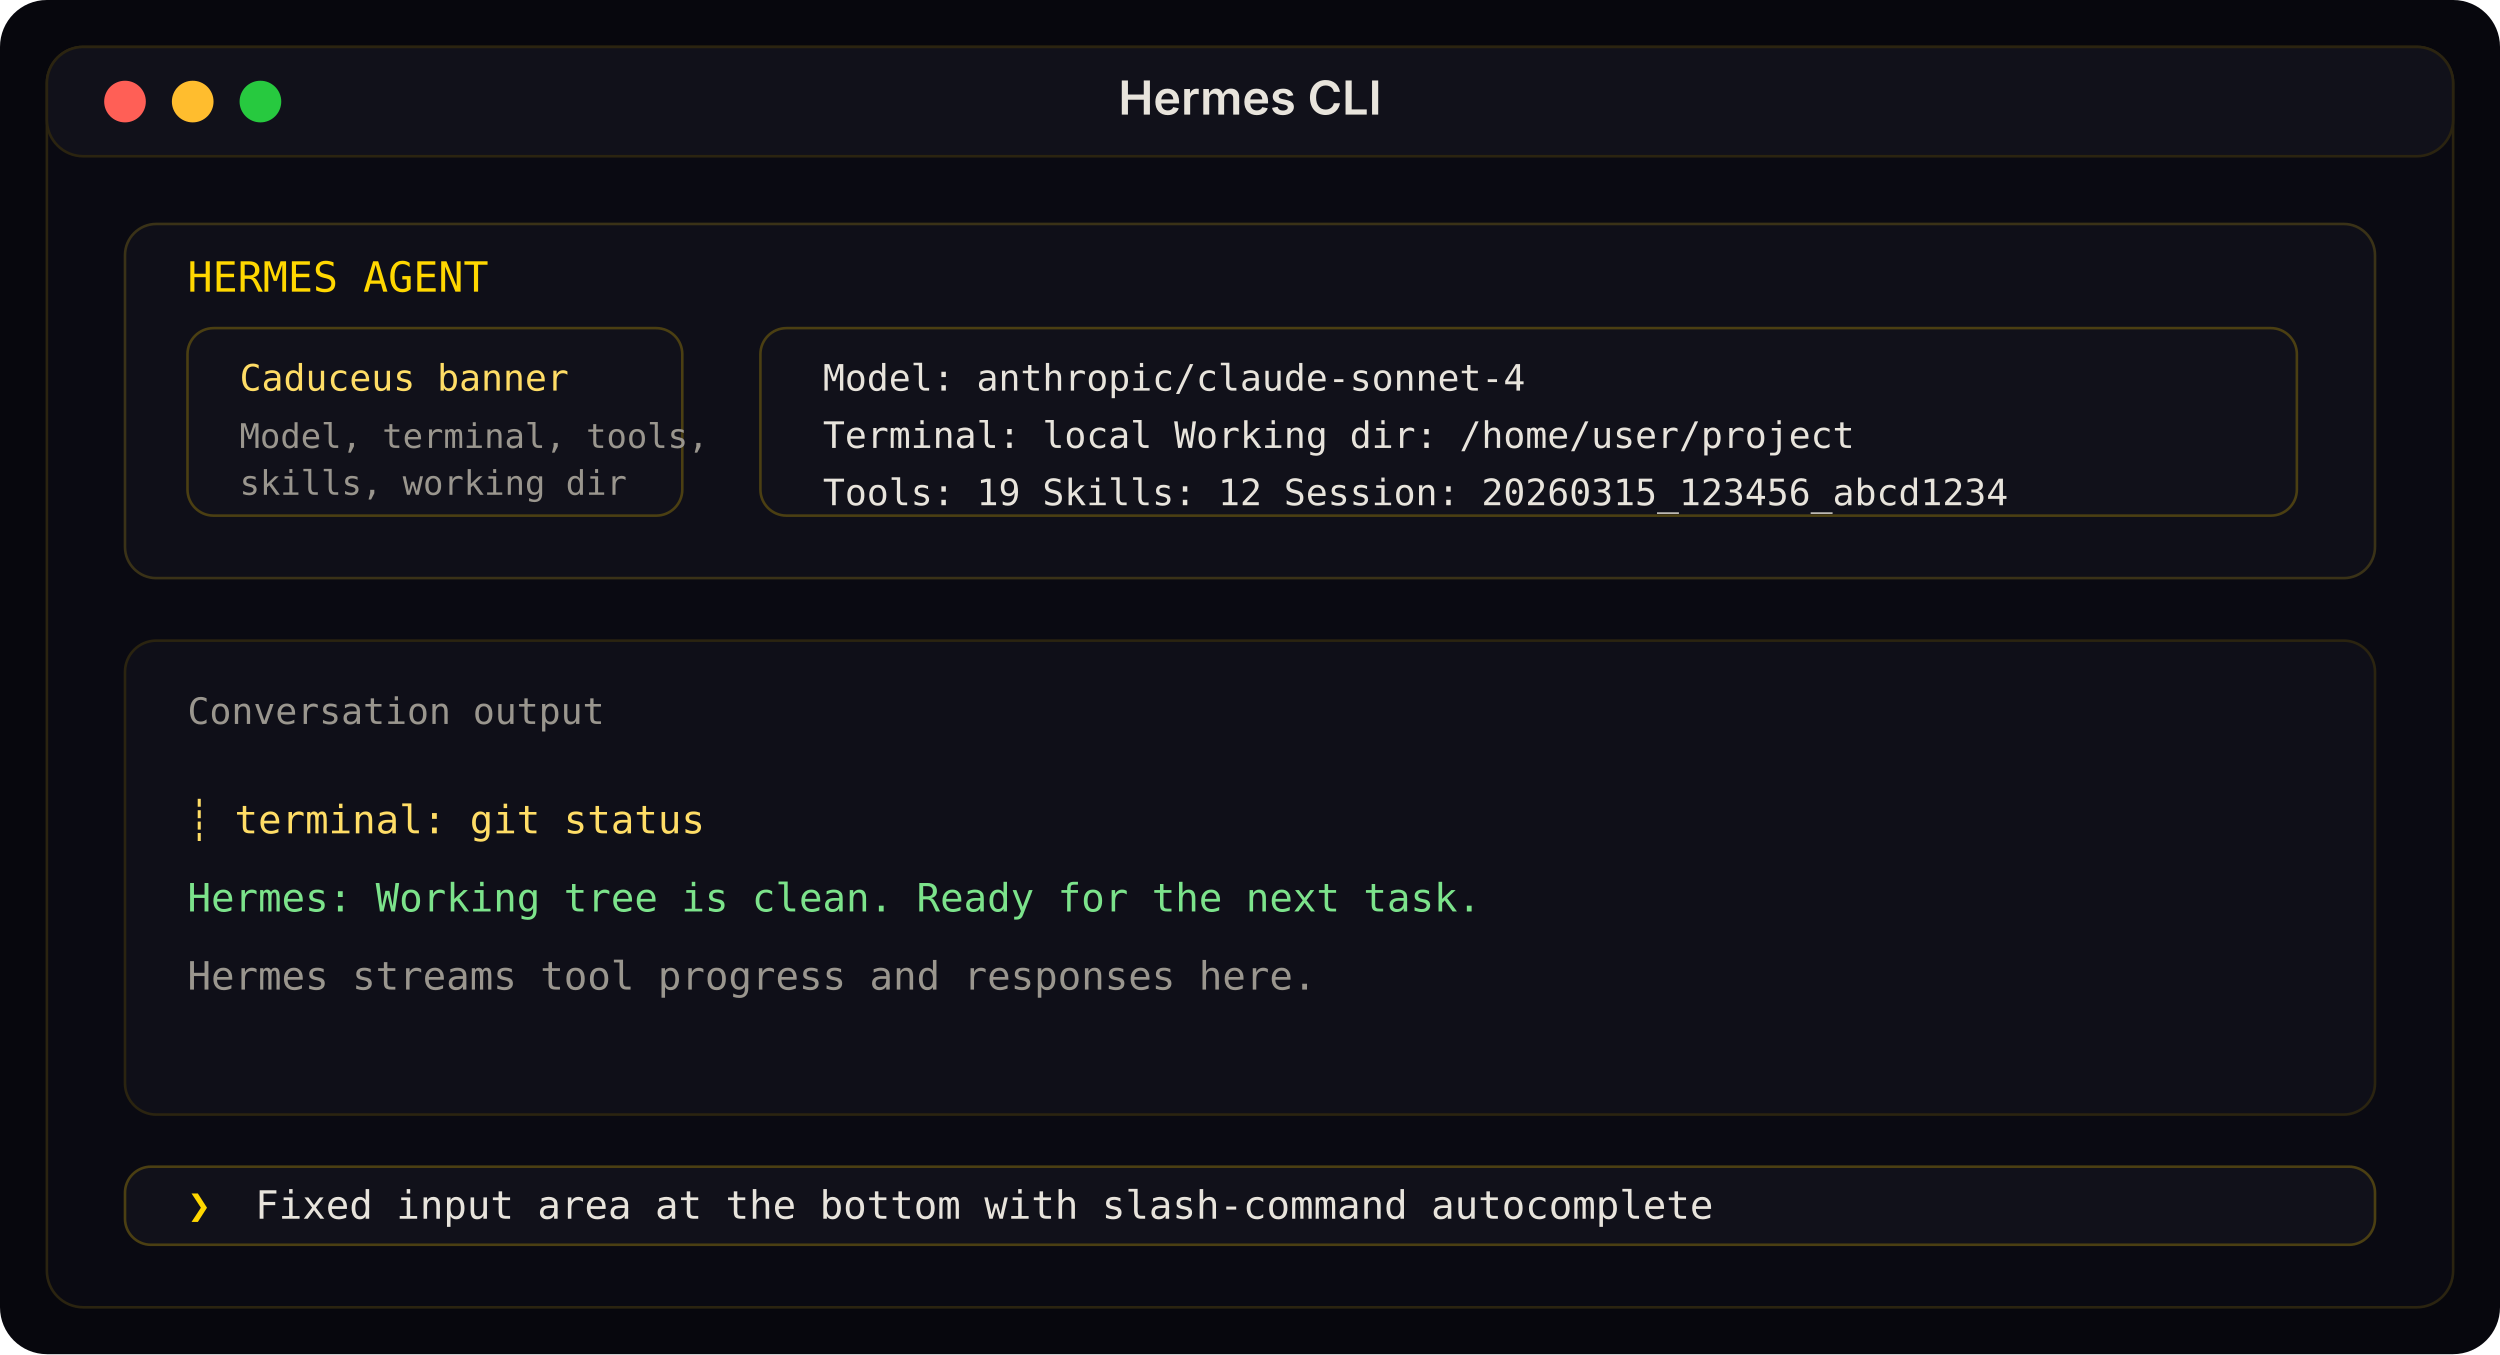
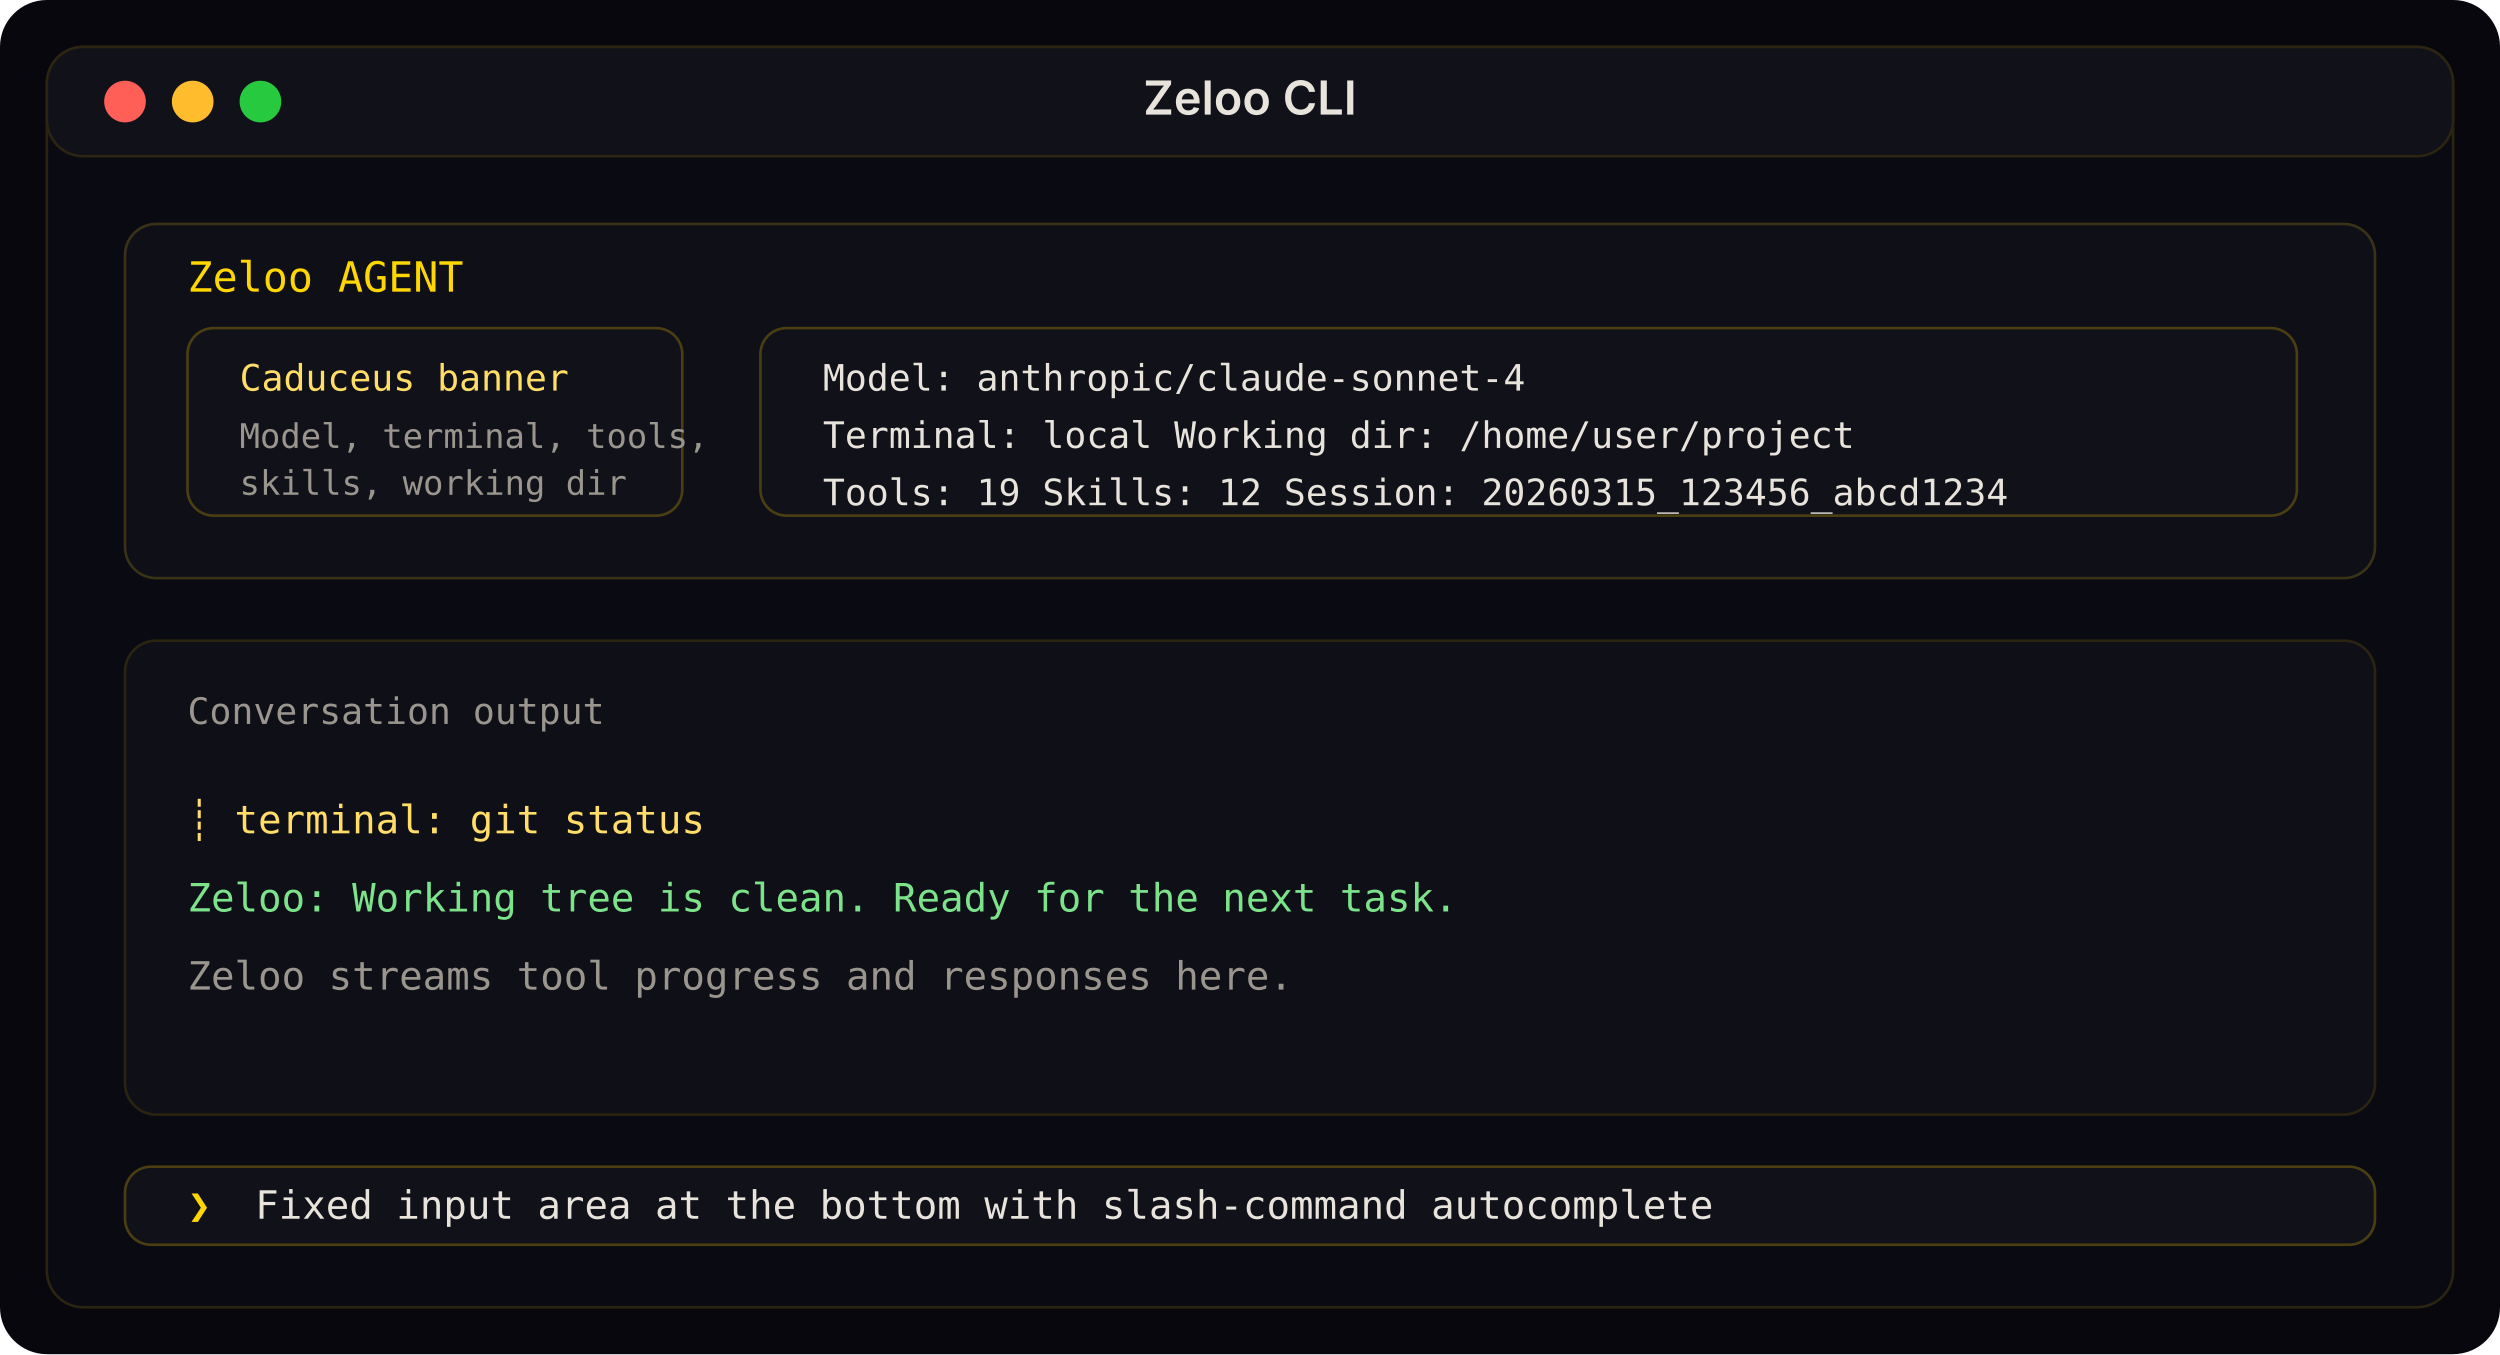
<svg xmlns="http://www.w3.org/2000/svg" width="960" height="520" viewBox="0 0 960 520" role="img" aria-labelledby="title desc">
  <rect width="960" height="520" rx="18" fill="#07070d" />
  <rect x="18" y="18" width="924" height="484" rx="14" fill="#0a0a12" stroke="#2b2410" />
  <rect x="18" y="18" width="924" height="42" rx="14" fill="#11111a" stroke="#2b2410" />
  <circle cx="48" cy="39" r="8" fill="#ff5f56" />
  <circle cx="74" cy="39" r="8" fill="#ffbd2e" />
  <circle cx="100" cy="39" r="8" fill="#27c93f" />
-   <text x="480" y="44" text-anchor="middle" fill="#e8e4dc" font-family="Inter, sans-serif" font-size="18" font-weight="600">Hermes CLI</text>
+   <text x="480" y="44" text-anchor="middle" fill="#e8e4dc" font-family="Inter, sans-serif" font-size="18" font-weight="600">Zeloo CLI</text>
  <rect x="48" y="86" width="864" height="136" rx="12" fill="#0f0f18" stroke="#3a3217" />
-   <text x="72" y="112" fill="#ffd700" font-family="JetBrains Mono, monospace" font-size="16">HERMES AGENT</text>
+   <text x="72" y="112" fill="#ffd700" font-family="JetBrains Mono, monospace" font-size="16">Zeloo AGENT</text>
  <rect x="72" y="126" width="190" height="72" rx="10" fill="#11111a" stroke="#4b3f12" />
  <text x="92" y="150" fill="#ffdd66" font-family="JetBrains Mono, monospace" font-size="14">Caduceus banner</text>
  <text x="92" y="172" fill="#9a968e" font-family="JetBrains Mono, monospace" font-size="13">Model, terminal, tools,</text>
  <text x="92" y="190" fill="#9a968e" font-family="JetBrains Mono, monospace" font-size="13">skills, working dir</text>
  <rect x="292" y="126" width="590" height="72" rx="10" fill="#11111a" stroke="#4b3f12" />
  <text x="316" y="150" fill="#e8e4dc" font-family="JetBrains Mono, monospace" font-size="14">Model: anthropic/claude-sonnet-4</text>
  <text x="316" y="172" fill="#e8e4dc" font-family="JetBrains Mono, monospace" font-size="14">Terminal: local   Working dir: /home/user/project</text>
  <text x="316" y="194" fill="#e8e4dc" font-family="JetBrains Mono, monospace" font-size="14">Tools: 19   Skills: 12   Session: 20260315_123456_abcd1234</text>
  <rect x="48" y="246" width="864" height="182" rx="12" fill="#0f0f18" stroke="#2b2410" />
  <text x="72" y="278" fill="#9a968e" font-family="JetBrains Mono, monospace" font-size="14">Conversation output</text>
  <text x="72" y="320" fill="#ffdd66" font-family="JetBrains Mono, monospace" font-size="15">┊ terminal: git status</text>
-   <text x="72" y="350" fill="#7ce38b" font-family="JetBrains Mono, monospace" font-size="15">Hermes: Working tree is clean. Ready for the next task.</text>
-   <text x="72" y="380" fill="#9a968e" font-family="JetBrains Mono, monospace" font-size="15">Hermes streams tool progress and responses here.</text>
+   <text x="72" y="350" fill="#7ce38b" font-family="JetBrains Mono, monospace" font-size="15">Zeloo: Working tree is clean. Ready for the next task.</text>
+   <text x="72" y="380" fill="#9a968e" font-family="JetBrains Mono, monospace" font-size="15">Zeloo streams tool progress and responses here.</text>
  <rect x="48" y="448" width="864" height="30" rx="10" fill="#11111a" stroke="#4b3f12" />
  <text x="72" y="468" fill="#ffd700" font-family="JetBrains Mono, monospace" font-size="15">❯</text>
  <text x="98" y="468" fill="#e8e4dc" font-family="JetBrains Mono, monospace" font-size="15">Fixed input area at the bottom with slash-command autocomplete</text>
</svg>
